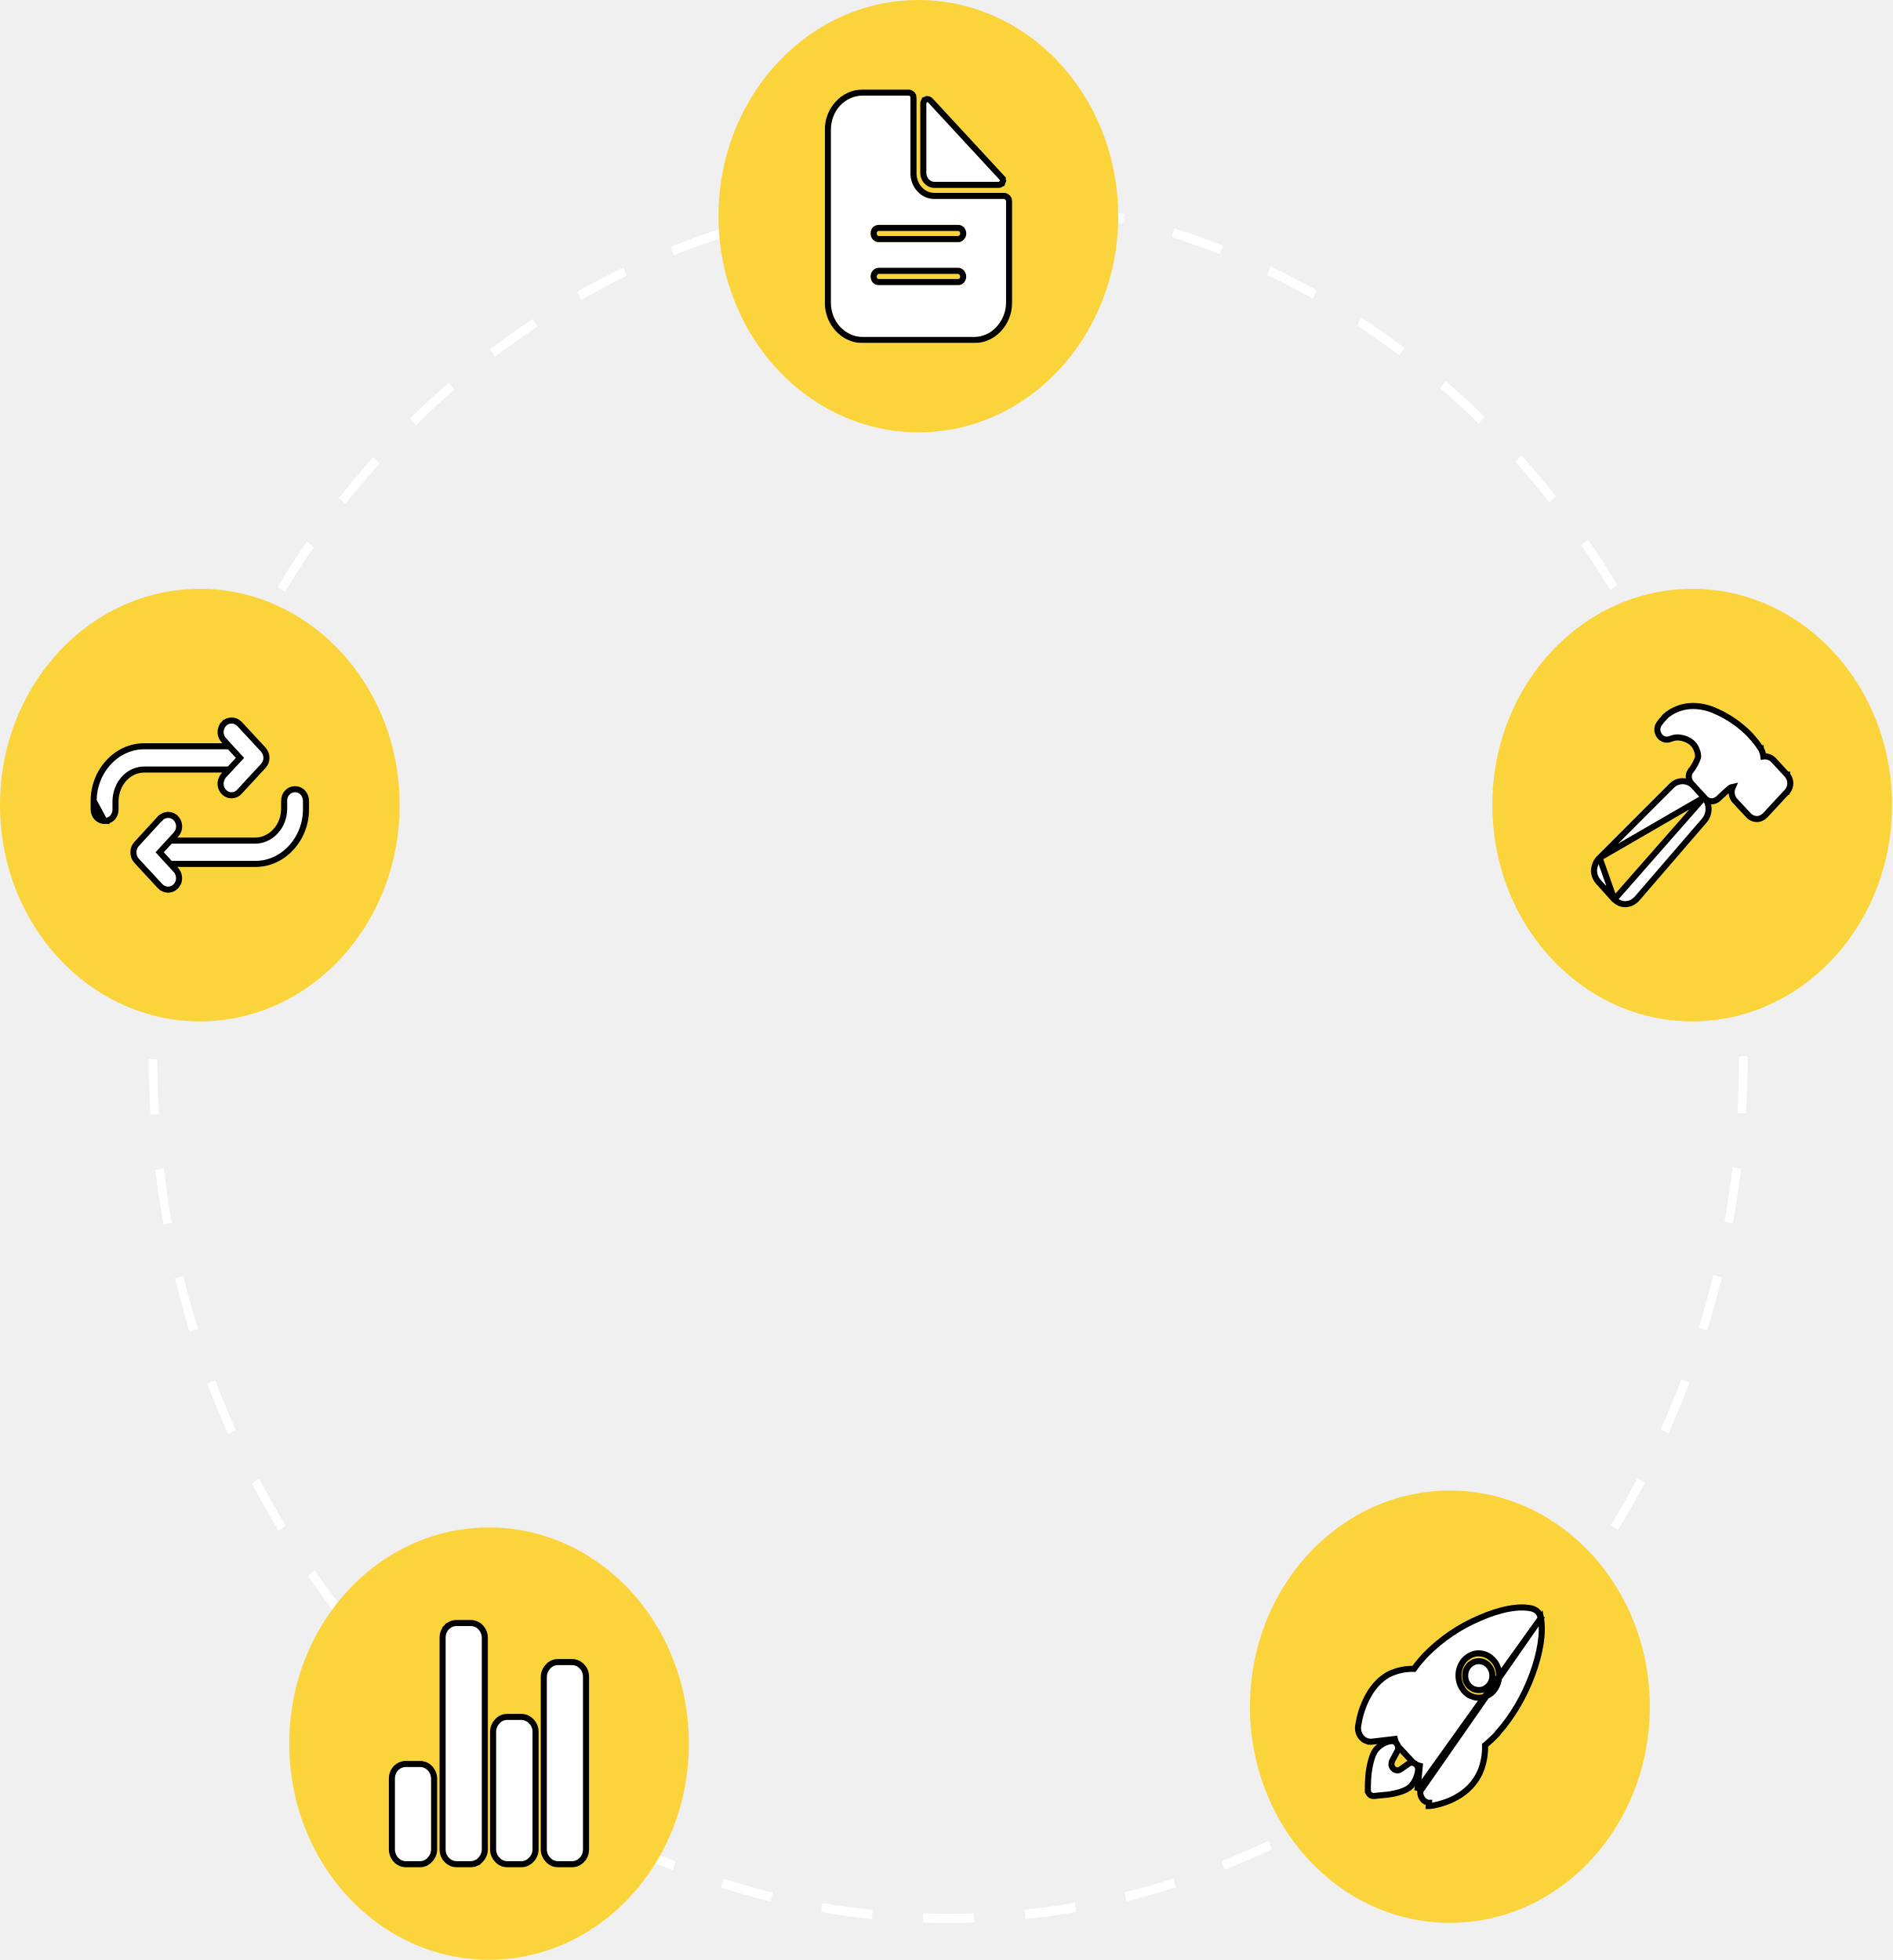
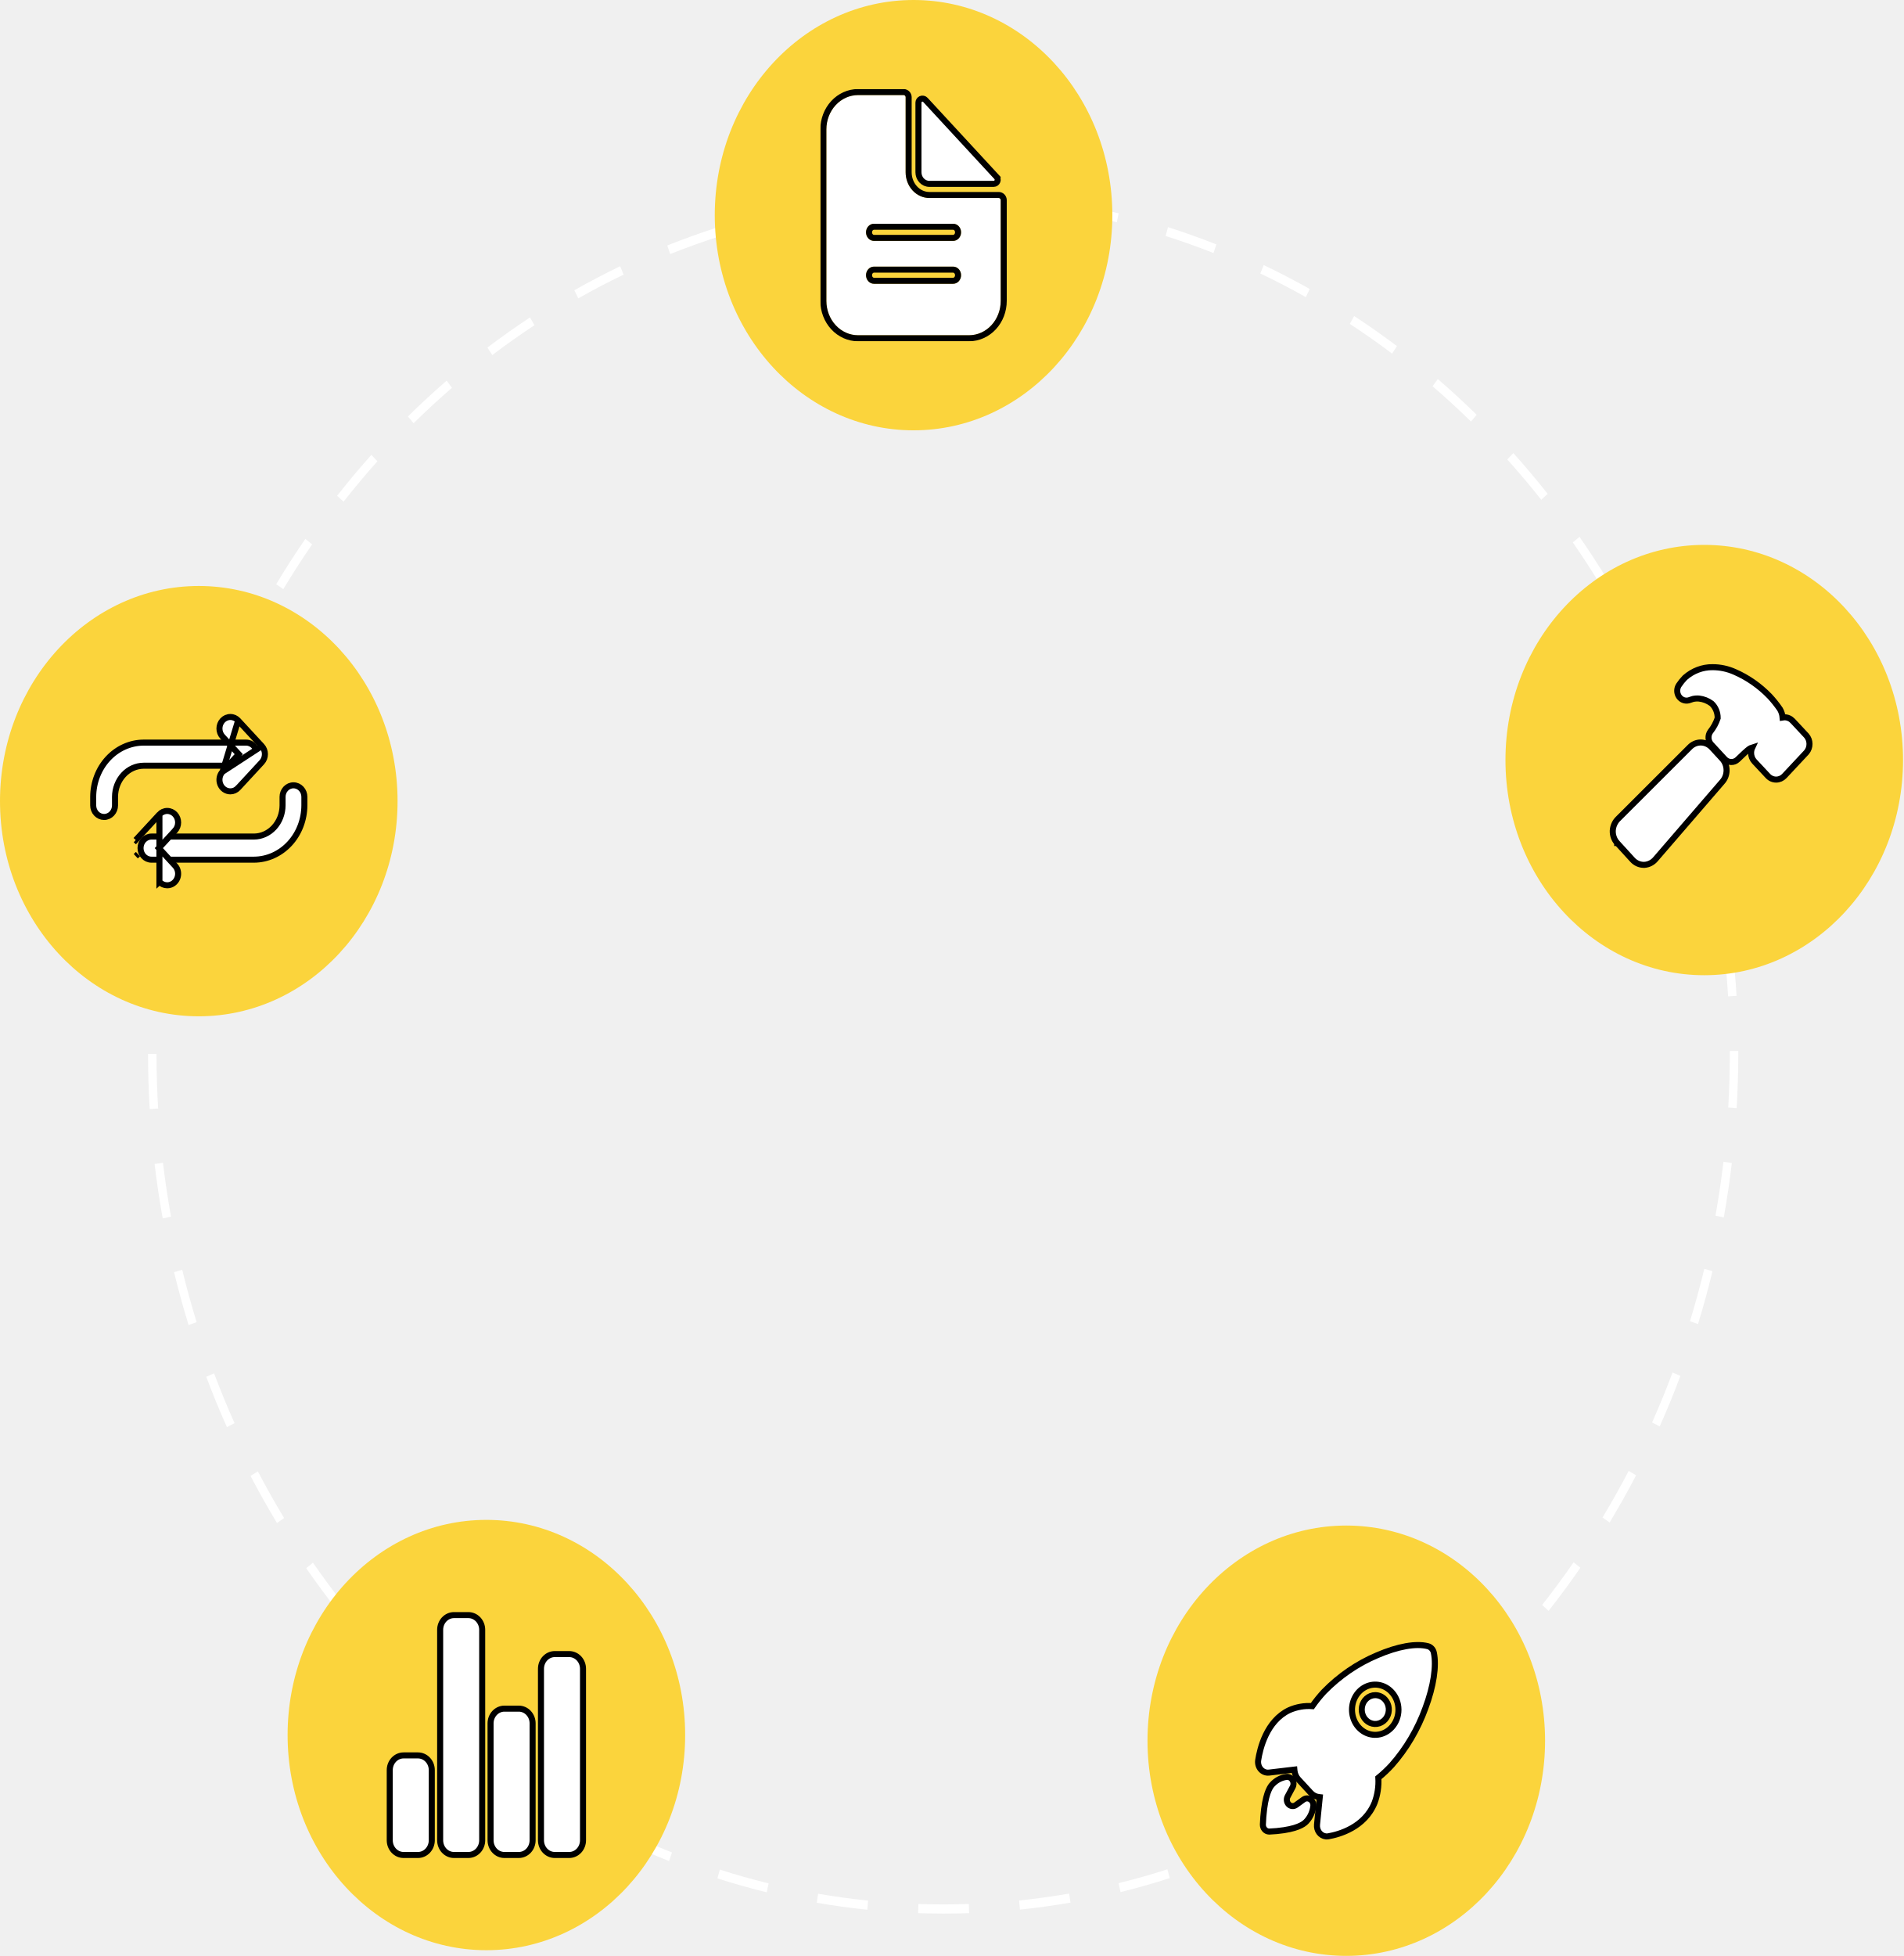
- <svg xmlns="http://www.w3.org/2000/svg" width="7798" height="8079" fill="none">
-   <path d="M3909 7926l-105-1 1-38a3245 3245 0 00209 0l1 37c-35 2-71 2-106 2zm-316-16c-70-7-140-17-209-28l5-38c69 12 138 21 207 29l-3 37zm633 0l-4-38c69-7 139-17 207-29l6 38c-69 12-140 22-209 29zm-1050-72c-68-17-137-36-204-57l10-37c67 21 135 41 202 57l-8 37zm1466-1l-8-37c68-16 136-36 202-57l10 36c-67 22-135 41-204 58zm-1870-128c-66-26-132-55-196-86l14-35c63 31 129 59 194 85l-12 36zm2275-2l-12-35c64-26 129-55 193-85l14 35c-64 30-130 59-195 85zm-2662-183c-62-35-124-73-184-112l18-33c60 39 121 76 183 111l-17 34zm3047-2l-16-33c61-35 122-72 181-111l19 32c-60 40-122 77-184 112zm-3408-235c-57-44-114-90-169-137l22-30c54 47 110 93 167 136l-20 31zm3768-2l-20-31c57-43 113-88 167-135l22 30c-54 47-111 93-169 136zm-4098-283c-52-51-103-105-152-159l26-26c48 53 98 106 150 157l-24 28zm4428-1l-24-29c52-50 102-103 150-157l26 27c-49 54-100 108-152 159zm-4722-327c-45-58-89-118-131-178l28-23c41 60 85 119 130 176l-27 25zm5016-2l-27-24c45-57 89-117 130-177l28 23c-42 61-86 121-131 178zm-5268-363c-39-64-76-130-110-195l30-19c34 65 71 130 109 193l-29 21zm5520-3l-29-20c38-63 75-128 109-194l30 19c-34 66-71 132-110 195zM940 5911c-30-68-59-138-86-208l33-14c26 69 54 138 85 206l-32 16zm5936-3l-32-16c31-68 59-137 85-207l33 14c-27 71-55 141-86 209zM781 5489c-22-73-42-146-60-220l34-9c18 72 38 145 60 217l-34 12zm6254-5l-34-11c22-72 42-145 60-217l34 9c-18 74-38 148-60 219zM674 5047c-13-75-25-150-34-226l35-5c9 75 20 150 33 224l-34 7zm6467-4l-34-8c13-73 24-148 33-223l35 5c-9 75-20 151-34 226zM620 4594c-4-76-7-153-7-228h35c0 75 3 151 7 225l-35 3zm6575-4l-35-3c4-74 6-150 6-226v-8h36v8c0 76-3 153-7 229zM655 4140l-35-3c4-75 11-152 19-227l35 5c-8 74-15 150-19 225zm6504-13c-4-75-11-150-20-225l35-5c9 75 16 152 20 228l-35 2zM707 3691l-34-7c13-74 28-149 46-223l34 10c-17 73-33 147-46 220zm6399-12c-14-74-30-148-47-220l34-10c18 73 33 148 47 223l-34 7zM812 3254l-33-12c22-72 46-144 73-215l32 15c-26 69-50 141-72 212zm6187-12c-22-71-46-142-73-212l33-14c26 70 51 142 73 214l-33 12zM969 2835l-32-17c30-68 63-137 98-203l30 19c-34 65-66 133-96 201zm5873-11c-31-67-63-134-97-200l30-18c35 66 68 134 98 202l-31 16zm-5668-384l-30-20c38-64 79-127 121-188l28 23c-41 60-82 123-119 185zm5462-8c-38-63-78-125-120-185l28-23c42 60 83 123 121 187l-29 21zm-5213-354l-26-25c45-57 93-114 141-169l26 27c-49 54-96 110-141 167zm4962-8c-45-57-92-113-140-167l25-26c49 54 96 111 142 169l-27 24zm-4671-317l-24-28c52-51 106-101 160-148l22 29c-54 47-107 96-158 147zm4380-7c-51-50-105-99-159-146l22-30c55 47 109 97 161 148l-24 28zm-4055-275l-20-31c58-44 117-86 177-125l18 32c-59 39-118 81-175 124zm3728-6c-57-43-116-85-175-123l18-33c60 39 120 81 177 125l-20 31zm-3371-229l-17-34c62-35 126-68 190-99l14 34c-63 31-126 64-187 99zm3014-5c-62-35-125-68-189-98l15-35c64 31 128 64 190 99l-16 34zm-2633-179l-13-35c66-26 134-51 201-72l10 36c-67 21-133 45-198 71zm2250-4c-65-26-132-49-198-71l10-36c67 21 135 45 200 72l-12 35zM3177 923l-8-37c68-17 138-31 207-43l6 37c-69 12-138 27-205 43zm1450-2c-68-17-137-31-205-43l5-37c70 11 139 26 208 43l-8 37zm-1038-70l-4-38c70-7 141-12 211-15l1 38c-69 3-139 8-208 15zm626-1c-69-7-140-12-209-14l1-38c70 2 141 7 211 14l-3 38z" fill="#fff" />
-   <path d="M3785 1782c455 0 823-399 823-891S4240 0 3785 0s-824 399-824 891 369 891 824 891zM6974 4210c455 0 823-399 823-892 0-492-368-891-823-891s-824 399-824 891c0 493 369 892 824 892zM5975 7926c455 0 824-399 824-891s-369-891-824-891-824 399-824 891 369 891 824 891zM2015 8078c455 0 824-399 824-891s-369-891-824-891-823 399-823 891 368 891 823 891zM824 4210c454 0 823-399 823-892 0-492-369-891-823-891-455 0-824 399-824 891 0 493 369 892 824 892z" fill="#FBD43C" />
-   <mask id="a" maskUnits="userSpaceOnUse" x="3398.6" y="368.9" width="773" height="1045" fill="#000">
-     <path fill="#fff" d="M3399 369h773v1045h-773z" />
-     <path d="M4138 820h-288c-26 0-51-11-69-31-19-20-29-47-29-75V403a10 10 0 00-2-7l-3-1-3-1h-189c-35 0-68 15-93 41-25 27-38 63-38 101v711c0 37 13 73 38 100s58 42 93 42h460c34 0 68-15 92-42 25-27 39-63 39-100V829a9 9 0 00-3-6 8 8 0 00-5-3zm-189 355h-328c-9 0-17-3-24-10-6-7-9-16-9-25s3-19 9-25c7-7 15-11 24-11h328c9 0 17 4 23 11a37 37 0 010 50c-6 7-14 10-23 10zm0-177h-328c-9 0-17-4-24-11-6-6-9-15-9-25 0-9 3-18 9-25 7-6 15-10 24-10h328c9 0 17 4 23 10 6 7 10 16 10 25 0 10-4 19-10 25-6 7-14 11-23 11z" />
+ <svg xmlns="http://www.w3.org/2000/svg" width="7885" height="8102" fill="none">
+   <path d="M3908.88 7926.3c-34.97-.29-70.34-.55-105.08-1.72l1.08-37.91c34.38 1.15 69.53 1.67 104 1.71 34.63 0 69.91-.61 104.91-1.84l1.13 37.89c-35.38 1.24-71.05 1.87-106.04 1.87zm-315.73-16.02c-69.77-7.14-140.22-16.83-209.4-28.77l5.52-37.45c68.45 11.82 138.15 21.41 207.18 28.48l-3.3 37.74zm632.41-.4l-3.34-37.74c69-7.15 138.7-16.84 207.14-28.76l5.58 37.44a3065.846 3065.846 0 01-209.38 29.06zm-1049.09-71.65c-68.31-16.76-137.04-36.17-204.27-57.66l9.94-36.38c66.51 21.28 134.5 40.47 202.08 57.04l-7.75 37zm1465.69-.94l-7.79-36.97c67.74-16.72 135.71-36 202.03-57.31l9.97 36.37c-67.03 21.54-135.74 41.02-204.21 57.91zm-1870.39-128.5a3143.536 3143.536 0 01-196.01-85.78l14.19-34.66a3129.267 3129.267 0 00193.9 84.85l-12.08 35.59zm2274.93-1.48l-12.11-35.59c64.81-25.84 129.82-54.37 193.23-84.82l14.22 34.67c-64.11 30.78-129.83 59.63-195.34 85.74zm-2661.36-183.55c-62.03-35.04-123.98-72.82-184.1-112.26l18.18-32.44c59.48 39.05 120.76 76.4 182.13 111.07l-16.21 33.63zm3046.59-1.39l-16.22-33.61c61.22-34.65 122.36-72 181.69-111.02l18.2 32.41c-59.97 39.44-121.76 77.18-183.67 112.22zm-3407.7-235.64c-57.45-43.39-114.39-89.41-169.25-136.74l21.85-29.67c54.28 46.85 110.62 92.37 167.45 135.3l-20.05 31.11zm3768.1-1.35l-20.09-31.08c56.83-42.98 113.09-88.5 167.23-135.29l21.87 29.63c-54.73 47.29-111.59 93.29-169.01 136.74zm-4098.17-283.55c-51.94-51.02-103-104.48-151.74-158.87l25.16-26.41a3430.73 3430.73 0 00150.14 157.2l-23.56 28.08zm4427.83-1.32l-23.57-28.07c51.26-50.39 101.74-103.31 150.04-157.26l25.16 26.37a3456.197 3456.197 0 01-151.63 158.96zM1400.36 6674c-45.47-57.7-89.8-117.72-131.79-178.38l28.06-22.74c41.54 60.03 85.4 119.42 130.39 176.49l-26.66 24.63zm5015.28-1.57l-26.66-24.59c44.99-57.13 88.86-116.59 130.39-176.7l28.06 22.7c-41.97 60.76-86.31 120.85-131.79 178.59zm-5268.05-363.92a3663.759 3663.759 0 01-109.66-195.01l30.51-18.67a3614.834 3614.834 0 00108.49 192.94l-29.34 20.74zm5520.87-2.05l-29.36-20.71c37.95-62.98 74.45-128.01 108.52-193.32l30.53 18.63a3644.99 3644.99 0 01-109.69 195.4zM940.07 5911.32a3710.88 3710.88 0 01-85.616-208.51l32.46-14.26a3681.421 3681.421 0 0084.709 206.25l-31.553 16.52zm5935.97-2.96l-31.55-16.48a3663.567 3663.567 0 0084.73-206.89l32.48 14.22c-26.35 70.43-55.17 140.8-85.66 209.15zM781.303 5488.5a3767.37 3767.37 0 01-60.198-219.02l33.898-9.62a3721.924 3721.924 0 0059.547 216.64l-33.247 12zm6253.407-4.02l-33.26-11.93c21.8-71.16 41.77-144.08 59.31-216.73l33.91 9.59a3781.165 3781.165 0 01-59.96 219.07zM674.092 5046.79a3847.169 3847.169 0 01-33.675-225.51l34.753-4.86a3806.667 3806.667 0 0033.315 223.11l-34.393 7.26zm6467.348-4.17l-34.4-7.18c13.14-73.59 24.28-148.68 33.06-223.18l34.77 4.81c-8.88 75.3-20.14 151.18-33.43 225.55zM620.157 4593.91a3933.114 3933.114 0 01-6.887-228.36l35.044-.04c.076 75.14 2.369 151.16 6.818 225.96l-34.975 2.44zm6574.733-4.24l-34.97-2.41c4.36-74.72 6.57-150.73 6.57-225.9l-.02-8.31h35.04l.02 8.18c0 76.09-2.24 152.91-6.64 228.44zM654.645 4139.59l-34.976-2.33a3899.778 3899.778 0 0119.764-227.44l34.77 4.74a3850.708 3850.708 0 00-19.558 225.03zm6504.795-12.44c-4.55-74.97-11.38-150.65-20.3-224.94l34.74-4.89c9.02 75.09 15.93 151.57 20.53 227.34l-34.97 2.49zM707.023 3691.38l-34.411-7.17a3809.13 3809.13 0 0146.517-222.82l33.915 9.53a3770.425 3770.425 0 00-46.021 220.46zm6398.527-12.23a3779.72 3779.72 0 00-46.74-220.28l33.88-9.67a3824.583 3824.583 0 0147.26 222.65l-34.4 7.3zM812.129 3254.13l-33.282-11.89a3744.97 3744.97 0 0172.792-214.85l32.494 14.2a3702.924 3702.924 0 00-72.004 212.54zm6186.921-11.82c-22-71.18-46.42-142.49-72.58-211.94l32.44-14.31c26.45 70.2 51.15 142.27 73.37 214.21l-33.23 12.04zM968.663 2834.56l-31.587-16.44c30.398-68.39 63.264-136.63 97.684-202.81l30.55 18.61c-34.06 65.47-66.574 132.98-96.647 200.64zm5872.877-10.34c-30.18-67.34-62.81-134.6-97.04-199.9l30.5-18.71c34.58 66 67.57 133.99 98.06 202.07l-31.52 16.54zm-5667.92-383.79l-29.38-20.68c38.22-63.57 78.87-126.67 120.81-187.53l28.1 22.66a3567.123 3567.123 0 00-119.53 185.55zm5462.18-8.92c-37.92-62.68-78.25-124.91-119.9-184.96l28.03-22.76c42.09 60.7 82.87 123.6 121.2 186.94l-29.33 20.78zm-5212.45-353.48l-26.7-24.56c45.39-57.78 93.1-114.75 141.82-169.29l25.21 26.35c-48.21 53.97-95.42 110.33-140.33 167.5zm4961.95-7.82a3479.873 3479.873 0 00-140.74-167.01l25.12-26.43c48.86 54.38 96.72 111.17 142.25 168.79l-26.63 24.65zm-4671.76-317.15l-23.59-28.03c51.85-51.12 105.86-101.04 160.49-148.35l21.91 29.61c-54.07 46.81-107.5 96.2-158.81 146.77zm4380.7-6.88c-51.38-50.34-104.96-99.58-159.27-146.34l21.83-29.68a3413.128 3413.128 0 01160.95 147.91l-23.51 28.11zm-4054.81-275.4l-20.11-31.05a3293.102 3293.102 0 01176.58-124.98l18.24 32.39a3270.832 3270.832 0 00-174.71 123.64zm3727.95-6.03c-57.05-42.97-116.01-84.44-175.27-123.24l18.14-32.44c59.89 39.21 119.5 81.11 177.15 124.55l-20.02 31.13zm-3371.66-228.87l-16.27-33.59a3195.106 3195.106 0 01189.78-99.45l14.25 34.65c-63.29 30.49-126.46 63.6-187.76 98.39zm3014.14-5.2a3152.208 3152.208 0 00-188.5-97.95l14.15-34.71c64.22 30.66 128.32 63.98 190.53 99.01l-16.18 33.65zm-2633.23-178.26l-12.17-35.58c65.71-26.304 133.09-50.636 200.26-72.312l10.01 36.351c-66.46 21.431-133.1 45.511-198.1 71.541zm2250.73-4.31c-65.14-25.79-131.87-49.601-198.35-70.767l9.89-36.389c67.2 21.398 134.66 45.472 200.5 71.546l-12.04 35.61zM3176.69 923.335l-7.82-36.962c68.18-16.907 137.88-31.638 207.18-43.813l5.61 37.443c-68.56 12.037-137.52 26.611-204.97 43.332zm1450.17-2.759a3036.455 3036.455 0 00-205.11-42.554l5.49-37.462a3072.918 3072.918 0 01207.32 43.017l-7.7 36.999zm-1038.09-69.6l-3.38-37.74a3090.95 3090.95 0 01210.62-14.823l1.16 37.905a3062.781 3062.781 0 00-208.4 14.658zm625.77-1.176a3059.473 3059.473 0 00-208.45-13.87l1.05-37.905c70.09 2.259 140.98 6.971 210.66 14.018l-3.26 37.757z" fill="#fff" />
+   <path d="M3784.75 1782.47c454.83 0 823.54-399.02 823.54-891.235C4608.29 399.02 4239.58 0 3784.75 0c-454.82 0-823.53 399.02-823.53 891.235 0 492.215 368.71 891.235 823.53 891.235zM2015.03 8078c454.83 0 823.53-399.02 823.53-891.23 0-492.22-368.7-891.24-823.53-891.24s-823.53 399.02-823.53 891.24c0 492.21 368.7 891.23 823.53 891.23zM823.534 4209.66c454.826 0 823.536-399.02 823.536-891.23 0-492.22-368.71-891.24-823.536-891.24C368.709 2427.19 0 2826.21 0 3318.43c0 492.21 368.709 891.23 823.534 891.23z" fill="#FBD43C" />
+   <mask id="a" maskUnits="userSpaceOnUse" x="3398.63" y="368.85" width="773" height="1045" fill="#000">
+     <path fill="#fff" d="M3398.63 368.85h773v1045h-773z" />
+     <path d="M4137.66 820.183h-287.25c-26.12 0-51.17-11.23-69.64-31.218s-28.85-47.098-28.85-75.365V402.732c0-1.166-.21-2.321-.62-3.399a9.133 9.133 0 00-1.78-2.881 8.272 8.272 0 00-2.67-1.926 7.644 7.644 0 00-3.14-.676h-188.76c-34.83 0-68.23 14.972-92.86 41.623-24.62 26.651-38.46 62.798-38.46 100.488v710.549c0 37.69 13.84 73.84 38.46 100.49 24.63 26.65 58.03 41.62 92.86 41.62h459.6c34.83 0 68.23-14.97 92.86-41.62 24.62-26.65 38.46-62.8 38.46-100.49V829.064c0-1.166-.21-2.322-.63-3.399a8.79 8.79 0 00-1.78-2.882 8.124 8.124 0 00-2.66-1.925c-1-.446-2.06-.676-3.14-.675zm-188.77 355.277h-328.28c-8.71 0-17.06-3.74-23.22-10.41-6.15-6.66-9.61-15.7-9.61-25.12 0-9.42 3.46-18.46 9.61-25.12 6.16-6.66 14.51-10.41 23.22-10.41h328.28c8.71 0 17.06 3.75 23.22 10.41 6.15 6.66 9.61 15.7 9.61 25.12 0 9.42-3.46 18.46-9.61 25.12-6.16 6.67-14.51 10.41-23.22 10.41zm0-177.64h-328.28c-8.71 0-17.06-3.743-23.22-10.406-6.15-6.662-9.61-15.699-9.61-25.121 0-9.423 3.46-18.46 9.61-25.122 6.16-6.663 14.51-10.406 23.22-10.406h328.28c8.71 0 17.06 3.743 23.22 10.406 6.15 6.662 9.61 15.699 9.61 25.122 0 9.422-3.46 18.459-9.61 25.121-6.16 6.663-14.51 10.406-23.22 10.406z" />
  </mask>
-   <path d="M4138 820h-288c-26 0-51-11-69-31-19-20-29-47-29-75V403a10 10 0 00-2-7l-3-1-3-1h-189c-35 0-68 15-93 41-25 27-38 63-38 101v711c0 37 13 73 38 100s58 42 93 42h460c34 0 68-15 92-42 25-27 39-63 39-100V829a9 9 0 00-3-6 8 8 0 00-5-3zm-189 355h-328c-9 0-17-3-24-10-6-7-9-16-9-25s3-19 9-25c7-7 15-11 24-11h328c9 0 17 4 23 11a37 37 0 010 50c-6 7-14 10-23 10zm0-177h-328c-9 0-17-4-24-11-6-6-9-15-9-25 0-9 3-18 9-25 7-6 15-10 24-10h328c9 0 17 4 23 10 6 7 10 16 10 25 0 10-4 19-10 25-6 7-14 11-23 11z" fill="#fff" />
-   <path d="M4138 820v25-25zm-386-417h-25 25zm-1-4l-23 9 23-9zm-1-3l-19 17 19-17zm-3-1l10-23-10 23zm-3-1v25-25zm-189 0v25-25zm-93 41l-18-16 18 16zm-38 101h-25 25zm0 711h-25 25zm38 100l18-17-18 17zm645 0l-18-17 18 17zm38-521l24-9-24 9zm-2-3l-18 17 18-17zm-2-2l-10 23 10-23zm-3-26h-288v50h288v-50zm-288 0c-18 0-37-8-51-23l-37 34c23 25 55 39 88 39v-50zm-51-23a86 86 0 01-22-58h-50c0 34 12 67 35 92l37-34zm-22-58V403h-50v311h50zm0-311l-2-13-47 18-1-5h50zm-2-13l-7-11-37 34-3-5 47-18zm-7-11l-11-7-20 45-6-4 37-34zm-11-7c-4-2-9-3-13-3v50l-7-2 20-45zm-13-3h-189v50h189v-50zm-189 0c-42 0-82 18-111 50l36 33c21-21 47-33 75-33v-50zm-111 50c-29 31-45 73-45 117h50c0-32 11-62 31-84l-36-33zm-45 117v711h50V536h-50zm0 711c0 43 16 86 45 117l36-34c-20-22-31-52-31-83h-50zm45 117c29 32 69 50 111 50v-50c-28 0-54-12-75-34l-36 34zm111 50h460v-50h-460v50zm460 0c42 0 82-18 111-50l-37-34c-20 22-47 34-74 34v50zm111-50c29-31 45-74 45-117h-50c0 31-12 61-32 83l37 34zm45-117V829h-50v418h50zm0-418l-2-12-47 18-1-6h50zm-2-12l-7-11-37 34-3-5 47-18zm-7-11l-11-8-20 46-6-4 37-34zm-11-8c-4-2-9-3-13-3v50l-7-1 20-46zm-202 352h-328v50h328v-50zm-328 0c-2 0-4 0-5-2l-37 34c11 12 26 18 42 18v-50zm-5-2c-2-2-3-5-3-8h-50c0 15 5 31 16 42l37-34zm-3-8c0-3 1-6 3-8l-37-34a62 62 0 00-16 42h50zm3-8c1-2 3-3 5-3v-50c-16 0-31 7-42 19l37 34zm5-3h328v-50h-328v50zm328 0l5 3 36-34a57 57 0 00-41-19v50zm5 3c1 2 3 5 3 8h50c0-16-6-31-17-42l-36 34zm3 8c0 3-2 6-3 8l36 34c11-11 17-27 17-42h-50zm-3 8c-2 2-4 2-5 2v50c16 0 31-6 41-18l-36-34zm-5-175h-328v50h328v-50zm-328 0c-2 0-4-1-5-3l-37 34c11 12 26 19 42 19v-50zm-5-3c-2-1-3-4-3-8h-50c0 16 5 31 16 42l37-34zm-3-8c0-3 1-6 3-8l-37-34a62 62 0 00-16 42h50zm3-8c1-2 3-2 5-2v-50c-16 0-31 7-42 18l37 34zm5-2h328v-50h-328v50zm328 0c1 0 3 0 5 2l36-34a57 57 0 00-41-18v50zm5 2c1 2 3 5 3 8h50c0-15-6-30-17-42l-36 34zm3 8c0 4-2 7-3 8l36 34c11-11 17-26 17-42h-50zm-3 8l-5 3v50c16 0 31-7 41-19l-36-34z" fill="#000" mask="url(#a)" />
-   <path d="M4126 736l3-3-295-319h0a17 17 0 00-19-4l5 11-5-11c-3 1-6 4-7 6l-3 9h0v289c0 12 5 24 13 33s20 15 32 15h267c3 0 7-2 9-4 3-1 5-4 6-7l-11-5 11 5a17 17 0 00-3-18l-3 3zM6094 6847c-13 0-26 5-36 14s-17 21-19 34c-2 14-1 27 5 40 6 12 16 21 28 27 13 5 26 6 39 2 12-4 23-13 30-24a63 63 0 00-7-75 56 56 0 00-40-18z" fill="#fff" stroke="#000" stroke-width="25" />
-   <path d="M6350 6669c11 59-2 144-36 235-33 89-81 171-142 240v1h0c-16 17-34 34-52 49 1 35-5 70-17 102h0c-44 110-156 139-201 147l-9 1h0-5s0 0 0 0l1-13c-5 0-10-2-15-5s-9-6-12-11a46 46 0 01-9-32l497-714zm0 0v0l-1-1c-2-9-6-17-11-23-6-7-14-11-22-14-53-14-133 1-219 39-83 35-159 87-224 153h0c-16 18-32 36-46 56-32-1-64 5-94 18h0-1c-50 24-82 67-102 109-21 42-29 83-33 108a60 60 0 0013 47c6 7 13 12 21 15l4-12-4 12c7 3 15 4 23 3h1l93-11c3 14 9 26 19 36 0 0 0 0 0 0l51 55s0 0 0 0c9 10 20 17 33 20l-10 102-1 1v0l510-713zm-197 173h0c16 16 25 40 25 64s-9 47-24 65c0 0 0 0 0 0l-1 1a82 82 0 01-43 24c-16 4-32 2-48-5-15-6-28-18-37-33a98 98 0 010-103c9-15 22-26 37-33s32-9 48-5c16 3 31 12 43 25z" fill="#fff" stroke="#000" stroke-width="25" />
-   <path d="M5821 7266c-6-1-13 1-18 5l-31 22a23 23 0 01-30-3c-4-4-7-9-8-15 0-6 1-12 3-17l20-37a30 30 0 00-10-42c-5-2-10-3-15-2-22 3-42 14-58 31-6 6-24 26-34 101a687 687 0 00-3 76l5 9 8 7a25 25 0 0011 2h1l60-6c69-10 88-30 94-36 15-17 25-40 28-64 1-7-1-15-5-20-5-6-11-10-18-11zM1672 7684h60c15 0 30-7 40-19 11-11 17-27 17-42v-291c0-16-6-31-17-43a56 56 0 00-40-18h-60c-16 0-30 7-41 18a63 63 0 00-16 43v291c0 15 6 31 16 42 11 12 25 19 41 19zM2090 7684h59c16 0 30-7 41-19 11-11 17-27 17-42v-485c0-16-6-31-17-42a56 56 0 00-41-19h-59c-16 0-31 7-41 19a63 63 0 00-17 42v485c0 15 6 31 17 42 10 12 25 19 41 19zM2258 6870l9 8-9-8a63 63 0 00-17 42v711c0 15 6 31 17 42 10 12 25 19 40 19h60c16 0 30-7 41-19 11-11 16-27 16-42v-711c0-16-5-31-16-42a56 56 0 00-41-19h-60c-15 0-30 7-40 19zM1840 6708l9 9-9-9a63 63 0 00-16 43v872c0 15 5 31 16 42 11 12 25 19 41 19h59c8 0 16-2 23-5l-5-12 5 12c7-3 13-8 18-14a61 61 0 0017-42v-872c0-16-6-31-17-43a56 56 0 00-41-18h-59c-16 0-30 7-41 18zM7022 3287h1c12 13 18 30 18 48s-7 36-19 49l-275 319c-6 7-13 12-21 17-8 4-17 6-25 7h-1 0-2 0c-18 0-34-8-46-21h0m370-419l-361 411-9 8m370-419h0l-42-47h0a63 63 0 00-46-20c-18 0-34 7-46 20l-296 296m430-249l-430 249m60 170h0-1 0l-63-70h0a70 70 0 01-19-51h0c2-19 10-37 23-49m60 170l-60-170M7365 3194v-1h0-1 0l-55-60s0 0 0 0c-5-5-10-9-16-11a45 45 0 00-26-4c-1-11-5-23-11-33v-1h-1c-12-19-26-36-41-52v-1h0c-42-43-92-78-146-101-29-13-60-20-92-20-41 0-82 15-114 43v1h0c-9 9-18 20-25 30h0a42 42 0 001 48 37 37 0 0045 14l12-4c8-2 17-3 26-2 18 2 36 9 51 21 8 7 15 16 19 27 5 11 7 22 7 33-7 21-17 39-30 56h-1 0a42 42 0 004 53s0 0 0 0l56 61s0 0 0 0c7 7 16 12 26 12 11 0 20-4 28-11a1812 1812 0 0146-42l1-1h0c4-3 8-5 13-6a53 53 0 009 58h0l56 60s0 0 0 0a47 47 0 0034 15c13 0 25-6 34-15h0l90-97h1l1-2a53 53 0 00-1-68zM386 3301h0c0-59 22-116 61-158 39-43 92-67 148-67h425c12 0 24 5 32 14s13 21 13 34c0 12-5 24-13 33s-20 15-32 15H595c-31 0-61 13-83 37-23 25-35 57-36 92v35s0 0 0 0a50 50 0 01-12 34 45 45 0 01-33 14l-45-83zm0 0v0m0 0v0m0 0v35s0 0 0 0a50 50 0 0013 34 45 45 0 0032 14l-45-83z" fill="#fff" stroke="#000" stroke-width="25" />
-   <path d="M922 3196h0c-6 7-10 16-12 25s-1 18 2 27c4 9 9 16 17 22a43 43 0 0058-7l98-106a48 48 0 0013-33 50 50 0 00-13-34s0 0 0 0l-98-106c-9-9-20-14-33-14-12 0-24 5-32 14l9 9-9-9c-8 9-13 21-13 34 0 12 5 24 13 33 0 0 0 0 0 0l67 73-67 72zM1261 3336h0v0-35c0-13-5-25-13-34s-20-14-32-14c-13 0-24 5-32 14-9 9-13 21-13 34v35c-1 34-13 67-36 91-22 24-52 38-83 38H627c-12 0-24 5-32 15a49 49 0 000 67c8 9 20 14 32 14h426c55 0 108-24 147-67 39-42 61-99 61-158z" fill="#fff" stroke="#000" stroke-width="25" />
-   <path d="M661 3373h-1l-98 107s0 0 0 0a48 48 0 00-12 33 50 50 0 0012 34s0 0 0 0l98 106s0 0 0 0a45 45 0 0033 14c9 0 18-3 25-8 8-6 13-13 17-22a51 51 0 00-10-51h0l-67-73 67-73h0a49 49 0 000-67c-8-9-20-14-32-14-13 0-24 5-32 14z" fill="#fff" stroke="#000" stroke-width="25" />
+   <path d="M4137.66 820.183h-287.25c-26.12 0-51.17-11.23-69.64-31.218s-28.85-47.098-28.85-75.365V402.732c0-1.166-.21-2.321-.62-3.399a9.133 9.133 0 00-1.78-2.881 8.272 8.272 0 00-2.67-1.926 7.644 7.644 0 00-3.14-.676h-188.76c-34.83 0-68.23 14.972-92.86 41.623-24.62 26.651-38.46 62.798-38.46 100.488v710.549c0 37.69 13.84 73.84 38.46 100.49 24.63 26.65 58.03 41.62 92.86 41.62h459.6c34.83 0 68.23-14.97 92.86-41.62 24.62-26.65 38.46-62.8 38.46-100.49V829.064c0-1.166-.21-2.322-.63-3.399a8.79 8.79 0 00-1.78-2.882 8.124 8.124 0 00-2.66-1.925c-1-.446-2.06-.676-3.14-.675zm-188.77 355.277h-328.28c-8.71 0-17.06-3.74-23.22-10.41-6.15-6.66-9.61-15.7-9.61-25.12 0-9.42 3.46-18.46 9.61-25.12 6.16-6.66 14.51-10.41 23.22-10.41h328.28c8.71 0 17.06 3.75 23.22 10.41 6.15 6.66 9.61 15.7 9.61 25.12 0 9.42-3.46 18.46-9.61 25.12-6.16 6.67-14.51 10.41-23.22 10.41zm0-177.64h-328.28c-8.71 0-17.06-3.743-23.22-10.406-6.15-6.662-9.61-15.699-9.61-25.121 0-9.423 3.46-18.46 9.61-25.122 6.16-6.663 14.51-10.406 23.22-10.406h328.28c8.71 0 17.06 3.743 23.22 10.406 6.15 6.662 9.61 15.699 9.61 25.122 0 9.422-3.46 18.459-9.61 25.121-6.16 6.663-14.51 10.406-23.22 10.406z" fill="#fff" />
+   <path d="M4137.66 820.183v25-25zm-385.74-417.451l-25-.001v.001h25zm-.62-3.399l-23.35 8.936v.001l23.35-8.937zm-1.78-2.881l-18.36 16.966 18.36-16.966zm-2.67-1.926l10.23-22.813-10.23 22.813zm-3.14-.676v25-25zm-188.76 0v25-25zm-92.86 41.623l-18.36-16.966 18.36 16.966zm-38.46 100.488h-25 25zm0 710.549h-25 25zm38.46 100.49l18.37-16.97-18.37 16.97zm645.32 0l-18.36-16.97h-.01l18.37 16.97zm37.83-521.335l23.35-8.937v-.001l-23.35 8.938zm-1.78-2.882l-18.36 16.968v.001l18.36-16.969zm-2.66-1.925l-10.22 22.814 10.22-22.814zm-3.14-25.675h-287.25v50h287.25v-50zm-287.25 0c-18.83 0-37.32-8.075-51.28-23.185l-36.72 33.933c22.97 24.867 54.58 39.252 88 39.252v-50zm-51.28-23.185c-14.02-15.175-22.21-36.152-22.21-58.398h-50c0 34.288 12.57 67.531 35.49 92.331l36.72-33.933zm-22.21-58.398V402.732h-50V713.6h50zm0-310.867c0-4.194-.76-8.38-2.28-12.336l-46.69 17.873a15.48 15.48 0 01-1.03-5.539l50 .002zm-2.28-12.336a33.83 33.83 0 00-6.76-10.912l-36.72 33.933a15.946 15.946 0 01-3.21-5.149l46.69-17.872zm-6.76-10.912a33.139 33.139 0 00-10.8-7.772l-20.45 45.626a16.64 16.64 0 01-5.47-3.921l36.72-33.933zm-10.8-7.772a32.666 32.666 0 00-13.37-2.863v50c-2.49 0-4.9-.533-7.08-1.511l20.45-45.626zm-13.37-2.863h-188.76v50h188.76v-50zm-188.76 0c-42.13 0-82.08 18.127-111.22 49.657l36.73 33.933c20.11-21.772 46.96-33.59 74.49-33.59v-50zm-111.22 49.657c-29.07 31.463-45.1 73.743-45.1 117.454h50c0-31.669 11.65-61.683 31.83-83.521l-36.73-33.933zm-45.1 117.454v710.549h50V535.961h-50zm0 710.549c0 43.71 16.03 85.99 45.1 117.46l36.73-33.94c-20.18-21.83-31.83-51.85-31.83-83.52h-50zm45.1 117.46c29.14 31.53 69.09 49.65 111.22 49.65v-50c-27.53 0-54.38-11.81-74.49-33.59l-36.73 33.94zm111.22 49.65h459.6v-50h-459.6v50zm459.6 0c42.13 0 82.08-18.12 111.22-49.65l-36.73-33.94c-20.11 21.78-46.96 33.59-74.49 33.59v50zm111.22-49.65c29.07-31.47 45.1-73.75 45.1-117.46h-50c0 31.67-11.65 61.69-31.82 83.52l36.72 33.94zm45.1-117.46V829.064h-50v417.446h50zm0-417.446c0-4.191-.76-8.377-2.28-12.336l-46.7 17.874a15.483 15.483 0 01-1.02-5.538h50zm-2.28-12.337a33.946 33.946 0 00-6.77-10.912l-36.72 33.937a16.011 16.011 0 01-3.2-5.149l46.69-17.876zm-6.77-10.911a33.198 33.198 0 00-10.8-7.772l-20.44 45.628a16.862 16.862 0 01-5.48-3.921l36.72-33.935zm-10.79-7.771a32.702 32.702 0 00-13.37-2.862v50c-2.49 0-4.9-.533-7.08-1.511l20.45-45.627zm-202.14 352.415h-328.28v50h328.28v-50zm-328.28 0c-1.41 0-3.21-.59-4.86-2.37l-36.72 33.93c10.67 11.54 25.57 18.44 41.58 18.44v-50zm-4.86-2.37c-1.71-1.85-2.97-4.76-2.97-8.16h-50c0 15.44 5.65 30.61 16.25 42.09l36.72-33.93zm-2.97-8.16c0-3.4 1.26-6.3 2.97-8.15l-36.72-33.94c-10.6 11.48-16.25 26.65-16.25 42.09h50zm2.97-8.15c1.65-1.79 3.45-2.38 4.86-2.38v-50c-16.01 0-30.91 6.9-41.58 18.44l36.72 33.94zm4.86-2.38h328.28v-50h-328.28v50zm328.28 0c1.41 0 3.21.59 4.86 2.38l36.72-33.94c-10.67-11.54-25.57-18.44-41.58-18.44v50zm4.86 2.38c1.71 1.85 2.97 4.75 2.97 8.15h50c0-15.44-5.65-30.61-16.25-42.09l-36.72 33.94zm2.97 8.15c0 3.4-1.26 6.31-2.97 8.16l36.72 33.93c10.6-11.48 16.25-26.65 16.25-42.09h-50zm-2.97 8.16c-1.65 1.78-3.45 2.37-4.86 2.37v50c16.01 0 30.91-6.9 41.58-18.44l-36.72-33.93zm-4.86-175.27h-328.28v50h328.28v-50zm-328.28 0c-1.41 0-3.21-.588-4.86-2.372l-36.72 33.932c10.67 11.54 25.57 18.44 41.58 18.44v-50zm-4.86-2.372c-1.71-1.851-2.97-4.754-2.97-8.155h-50c0 15.444 5.65 30.613 16.25 42.087l36.72-33.932zm-2.97-8.155c0-3.402 1.26-6.305 2.97-8.156l-36.72-33.933c-10.6 11.475-16.25 26.645-16.25 42.089h50zm2.97-8.156c1.65-1.783 3.45-2.372 4.86-2.372v-50c-16.01 0-30.91 6.897-41.58 18.439l36.72 33.933zm4.86-2.372h328.28v-50h-328.28v50zm328.28 0c1.41 0 3.21.588 4.86 2.372l36.72-33.933c-10.67-11.541-25.57-18.439-41.58-18.439v50zm4.86 2.372c1.71 1.851 2.97 4.754 2.97 8.156h50c0-15.444-5.65-30.614-16.25-42.089l-36.72 33.933zm2.97 8.156c0 3.401-1.26 6.304-2.97 8.155l36.72 33.932c10.6-11.474 16.25-26.643 16.25-42.087h-50zm-2.97 8.155c-1.65 1.784-3.45 2.372-4.86 2.372v50c16.01 0 30.91-6.9 41.58-18.44l-36.72-33.932z" fill="#000" mask="url(#a)" />
+   <path d="M3833.75 413.741l-.01-.013-.02-.014a16.51 16.51 0 00-8.63-4.92c-3.42-.731-6.95-.34-10.09 1.067a16.64 16.64 0 00-7.35 6.445 17.186 17.186 0 00-2.58 9.001v288.289c0 12.433 4.56 24.536 12.94 33.605 8.41 9.102 20.03 14.422 32.39 14.422H4116.8c3.5-.016 6.83-1.156 9.56-3.143a16.936 16.936 0 005.84-7.639 17.347 17.347 0 00.85-9.266 17.07 17.07 0 00-4.21-8.48l-9.01 8.276 8.99-8.302v-.001l-295.07-319.327zM1671.94 7683.57h59.67c15.51 0 30.17-6.68 40.82-18.21 10.62-11.48 16.43-26.87 16.43-42.72v-290.58c0-15.86-5.81-31.24-16.43-42.73-10.65-11.52-25.31-18.2-40.82-18.2h-59.67c-15.52 0-30.18 6.68-40.83 18.2-10.61 11.49-16.42 26.87-16.42 42.73v290.58c0 15.85 5.81 31.24 16.42 42.72 10.65 11.53 25.31 18.21 40.83 18.21zM2089.62 7683.57h59.67c15.52 0 30.18-6.68 40.82-18.2 10.62-11.49 16.43-26.88 16.43-42.73v-484.3c0-15.86-5.81-31.24-16.43-42.73-10.64-11.52-25.3-18.2-40.82-18.2h-59.67c-15.51 0-30.18 6.68-40.82 18.2-10.62 11.49-16.43 26.87-16.43 42.73v484.3c0 15.85 5.81 31.24 16.43 42.73 10.64 11.52 25.31 18.2 40.82 18.2zM2298.45 7683.57h59.67c15.51 0 30.18-6.68 40.82-18.21 10.62-11.48 16.43-26.87 16.43-42.72v-710.31c0-15.85-5.81-31.24-16.43-42.73-10.64-11.52-25.31-18.2-40.82-18.2h-59.67c-15.52 0-30.18 6.68-40.82 18.2-10.62 11.49-16.43 26.88-16.43 42.73v710.31c0 15.85 5.81 31.24 16.43 42.72 10.64 11.53 25.3 18.21 40.82 18.21zM1880.76 7683.57h59.67c7.66 0 15.22-1.64 22.24-4.78 7.01-3.15 13.32-7.73 18.58-13.42 5.27-5.7 9.4-12.41 12.2-19.73 2.8-7.32 4.23-15.13 4.23-23V6750.9c0-15.85-5.81-31.24-16.42-42.73-10.65-11.52-25.31-18.2-40.83-18.2h-59.67c-15.51 0-30.18 6.68-40.82 18.2-10.62 11.49-16.43 26.88-16.43 42.73v871.74c0 15.85 5.81 31.24 16.43 42.73 10.64 11.52 25.31 18.2 40.82 18.2zM413.656 3380.2a43.043 43.043 0 0017.622 3.79h.001c6.078 0 12.069-1.3 17.623-3.79 5.551-2.48 10.526-6.1 14.672-10.59 4.145-4.48 7.385-9.76 9.58-15.49a50.42 50.42 0 003.314-18.01s0 0 0 0v-35.24c.172-34.48 12.906-67.31 35.173-91.43 22.234-24.08 52.126-37.5 83.123-37.71h424.916c12.32 0 23.91-5.3 32.29-14.38 8.36-9.04 12.9-21.1 12.9-33.49 0-12.4-4.54-24.46-12.9-33.5-8.38-9.07-19.97-14.38-32.29-14.38H594.553c-55.545.33-108.507 24.37-147.451 66.53-38.913 42.14-60.742 98.99-61.012 158.17v35.43s0 0 0 0c0 6.16 1.119 12.28 3.314 18.01 2.195 5.74 5.435 11.01 9.579 15.49 4.147 4.49 9.123 8.11 14.673 10.59z" fill="#fff" stroke="#000" stroke-width="25" />
+   <path d="M922.01 3196.49h0l67.112-72.63-67.112-72.63s0 0 0 0c-8.354-9.04-12.893-21.11-12.893-33.5s4.54-24.46 12.893-33.5c8.385-9.07 19.977-14.38 32.295-14.38 12.318 0 23.911 5.31 32.295 14.38m-64.59 212.26l64.59-212.26m-64.59 212.26c-6.237 6.75-10.386 15.23-12.059 24.34-1.672 9.1-.821 18.54 2.48 27.16 3.303 8.63 8.956 16.16 16.389 21.54 7.443 5.38 16.306 8.33 25.468 8.33a42.804 42.804 0 0017.643-3.78c5.552-2.48 10.527-6.11 14.669-10.6h.001c.004 0 .007 0 .01-.01l98.059-106.11s0 0 0 0c4.14-4.49 7.38-9.76 9.58-15.5a50.49 50.49 0 003.31-18c0-6.16-1.12-12.27-3.31-18.01-2.2-5.73-5.44-11.01-9.58-15.49 0 0 0 0 0 0m-162.66 106.13l162.66-106.13m-98.07-106.13l98.07 106.13m-98.07-106.13l98.07 106.13M1261 3336.17v-35.43c0-12.39-4.54-24.46-12.9-33.5-8.38-9.07-19.98-14.38-32.29-14.38-12.32 0-23.91 5.31-32.3 14.38-8.35 9.04-12.89 21.11-12.89 33.5v35.24c-.17 34.48-12.91 67.32-35.18 91.43-22.23 24.08-52.12 37.5-83.12 37.71H627.407c-12.318 0-23.91 5.31-32.295 14.38-8.353 9.04-12.893 21.11-12.893 33.5s4.54 24.46 12.893 33.5c8.385 9.07 19.977 14.37 32.295 14.37h425.123c55.55-.32 108.51-24.36 147.45-66.53 38.92-42.13 60.75-98.98 61.02-158.17z" fill="#fff" stroke="#000" stroke-width="25" />
+   <path d="M660.5 3373.37h.008c8.388-9.06 19.977-14.36 32.287-14.35 12.31.01 23.894 5.31 32.274 14.38 8.348 9.03 12.888 21.09 12.893 33.47.005 12.39-4.524 24.45-12.865 33.49l-.007.01-67.112 72.63 67.112 72.63h0c6.236 6.75 10.386 15.24 12.059 24.34s.821 18.54-2.48 27.16c-3.303 8.63-8.955 16.17-16.389 21.54-7.442 5.38-16.306 8.33-25.468 8.33a42.955 42.955 0 01-17.643-3.77c-5.554-2.49-10.531-6.12-14.674-10.61l.005.01 9.181-8.49-9.192 8.47.011-279.24zm0 0l-98.065 106.13m98.065-106.13l-98.066 106.13m0 0l9.18 8.49-9.179-8.49m-.001 0h.001m-.001 0h.001m0 67l9.179-8.49-9.18 8.49h.001z" fill="#fff" stroke="#000" stroke-width="25" />
+   <path d="M7060.53 4039.47c454.83 0 823.54-399.02 823.54-891.24 0-492.21-368.71-891.23-823.54-891.23-454.82 0-823.53 399.02-823.53 891.23 0 492.22 368.71 891.24 823.53 891.24z" fill="#FBD43C" />
+   <path d="M7483.74 3046.95l-.11-.13-.11-.12-.51-.55-.02-.03-.02-.02-55.92-59.9-.02-.02c-4.39-4.73-9.66-8.54-15.54-11.14-5.87-2.6-12.19-3.94-18.6-3.9-2.62 0-5.21.23-7.75.67-1.01-11.91-4.6-23.53-10.64-33.88l-.23-.39-.25-.37a461.338 461.338 0 00-41.62-52.2l-.13-.14-.09-.1-.09-.09c-42-43.61-91.41-78.12-145.57-101.61-29.04-12.9-60.17-19.54-91.63-19.52-41.64-.39-81.97 14.96-114.03 43.19l-.38.33-.34.36a219.937 219.937 0 00-24.55 30.38v.01l-.01.01c-4.75 7.08-7.18 15.53-7.08 24.07.11 8.54 2.76 16.92 7.69 23.88 4.93 6.98 11.95 12.22 20.13 14.73s16.9 2.1 24.82-1.15c4.01-1.62 8.11-2.98 12.26-4.08a83.467 83.467 0 0125.88-1.74c18.4 2.11 36.12 9.07 51.59 20.36 8.1 7.51 14.62 16.95 19.02 27.67 4.27 10.4 6.42 21.7 6.29 33.13-6.8 20.28-16.97 39.01-29.96 55.25l-.25.31-.23.33c-5.49 7.84-8.09 17.43-7.48 27 .61 9.57 4.41 18.75 10.92 25.77 0 0 0 0 0 0l56.16 60.78c6.89 7.47 16.37 12 26.56 12.31 10.2.31 19.93-3.63 27.23-10.7 7.94-7.67 17.88-17.22 26.86-25.53 9.32-8.63 16.71-15.07 19.96-17.25l.18-.13.19-.13c4.15-3.01 8.67-5.27 13.38-6.73-3.32 7-5.07 14.75-5.09 22.64-.02 13.09 4.76 25.84 13.55 35.4l.02.02.03.02.17.19.01.01.01.01 55.91 59.88c0 .01.01.02.01.02 4.4 4.73 9.67 8.54 15.54 11.14a45.484 45.484 0 0018.59 3.89c12.88 0 25.03-5.47 33.91-14.88l.02-.02.01-.02 90.62-96.86.02-.03.03-.03c.44-.48.89-.98 1.32-1.5 8.06-9.57 12.35-21.92 12.24-34.54-.11-12.63-4.63-24.91-12.88-34.33zM7134.49 3142.25l-.01-.01h-.01l-42.63-46.16h0c-12.01-13-28.51-20.53-45.95-20.58-17.37-.05-33.84 7.32-45.91 20.16l-296.14 295.77c-13.19 12.69-21.08 30.27-22.27 48.89v.14l-.01.14a73.39 73.39 0 004.16 27.54c3.13 8.8 7.92 16.87 14.13 23.68v.01l.01.01 63.68 69.67.03.04.03.03.11.12c12.08 13.03 28.65 20.58 46.17 20.64h2.35l.38-.02c8.98-.54 17.73-3 25.75-7.19 7.98-4.16 15.06-9.94 20.87-16.96l275.2-319c11.97-12.94 18.57-30.28 18.64-48.2.08-18.01-6.45-35.48-18.42-48.55l-.01-.01-.01-.01-.14-.15z" fill="#fff" stroke="#000" stroke-width="25" />
+   <path d="M5577.53 8101.47c454.83 0 823.54-399.02 823.54-891.23 0-492.22-368.71-891.24-823.54-891.24-454.82 0-823.53 399.02-823.53 891.24 0 492.21 368.71 891.23 823.53 891.23z" fill="#FBD43C" />
+   <path d="M5697.61 7021.5c-13.27.01-25.97 5-35.98 13.9-9.98 8.87-16.65 21.06-19.09 34.39-2.44 13.32-.56 27.18 5.42 39.27 5.98 12.09 15.77 21.8 27.89 27.23 12.16 5.44 25.75 6.16 38.39 2.01 12.61-4.15 23.27-12.82 30.34-24.28 7.06-11.45 10.18-25.07 8.94-38.57-1.23-13.51-6.76-26.29-15.85-36.12-5.17-5.58-11.35-10.07-18.23-13.15a53.442 53.442 0 00-21.83-4.68zM5418.31 7449.29c-6.33-.85-12.73.83-17.99 4.73-10.45 7.73-20.95 15.38-31.54 22.83-4.6 3.2-10.06 4.64-15.51 4.08-5.44-.56-10.56-3.09-14.52-7.17-3.96-4.08-6.54-9.49-7.32-15.34-.78-5.86.28-11.84 3.01-16.97l19.87-37.16c2.84-4.49 4.42-9.78 4.55-15.23.13-5.44-1.19-10.81-3.8-15.47-2.62-4.65-6.42-8.39-10.95-10.76-4.53-2.37-9.6-3.28-14.59-2.62-22.06 3.02-42.55 13.89-58.27 30.9-5.98 6.49-24.18 26.21-33.98 101.33a686.857 686.857 0 00-5.26 65.07c-.09 3.71.5 7.41 1.73 10.89 1.24 3.47 3.09 6.64 5.45 9.34 2.37 2.69 5.2 4.85 8.34 6.37 3.14 1.51 6.53 2.33 9.96 2.43.23 0 .46.01.68.01h.66c20.13-.77 40.22-2.66 60.17-5.67 69.45-10.61 87.67-30.33 93.65-36.8 15.79-17.02 25.81-39.3 28.44-63.25.84-7.45-1.09-14.96-5.36-20.87-4.27-5.91-10.54-9.75-17.42-10.67z" fill="#fff" stroke="#000" stroke-width="25" />
+   <path d="M5940.36 6845.96v-.16c-1.38-6.56-4.43-12.57-8.8-17.36-4.37-4.78-9.89-8.15-15.94-9.72-48.73-12.86-125.39.85-210.34 37.66-81.69 34.37-156.43 85.58-220.06 150.81a556.67 556.67 0 00-48.32 59.86c-32.69-2.44-65.45 3.26-95.78 16.66-94.42 44.96-121.38 160.04-128.56 207.29-1.04 6.72-.63 13.6 1.19 20.11 1.82 6.52 5.01 12.49 9.31 17.46 4.3 4.96 9.6 8.79 15.49 11.17a37.976 37.976 0 0018.47 2.58h.21l105.18-12.42c.13 1.45.28 2.78.39 4 1.36 13.87 7.07 26.81 16.19 36.66l51.33 55.59c9.09 9.88 21.05 16.08 33.87 17.54l3.51.4-11.44 113.68v.24c-.56 5.77-.05 11.61 1.48 17.18 1.54 5.57 4.07 10.76 7.45 15.26 3.39 4.51 7.56 8.26 12.28 11.02 4.73 2.76 9.91 4.49 15.25 5.09 1.25.14 2.51.22 3.78.23 2.27.01 4.54-.2 6.79-.6 43.9-7.64 150.19-36.47 191.63-139.2 12.28-32.71 17.56-68 15.45-103.24 19.63-15.97 38.19-33.45 55.52-52.29 60.23-68.22 107.61-148.47 139.5-236.28 33.83-90.89 46.57-174.47 34.97-229.22zm-175.06 309.47c-13.44 14.55-30.56 24.47-49.19 28.49-18.64 4.02-37.97 1.97-55.53-5.89-17.57-7.86-32.58-21.18-43.15-38.28-10.57-17.09-16.21-37.2-16.22-57.77-.01-20.57 5.61-40.68 16.16-57.79 10.56-17.11 25.56-30.45 43.12-38.33 17.55-7.88 36.87-9.95 55.52-5.95 18.64 4.01 35.77 13.9 49.22 28.44l.07.08c18.01 19.2 28.24 45.36 28.43 72.72.19 27.36-9.67 53.68-27.41 73.18l-1.02 1.1z" fill="#fff" stroke="#000" stroke-width="25" />
</svg>
